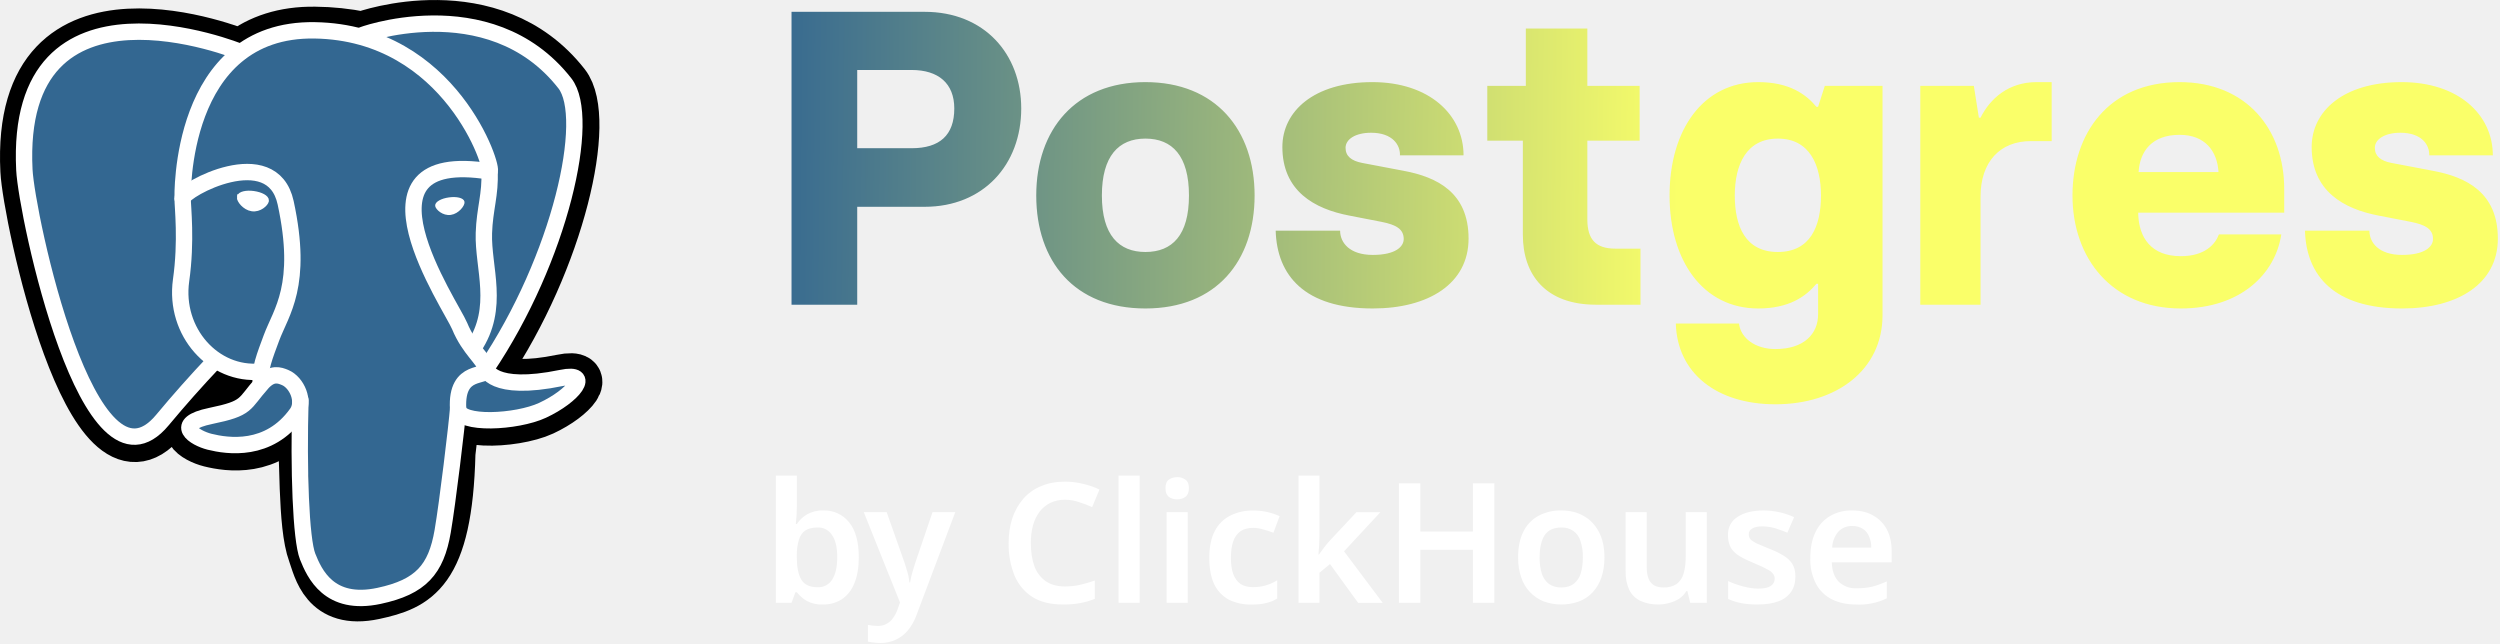
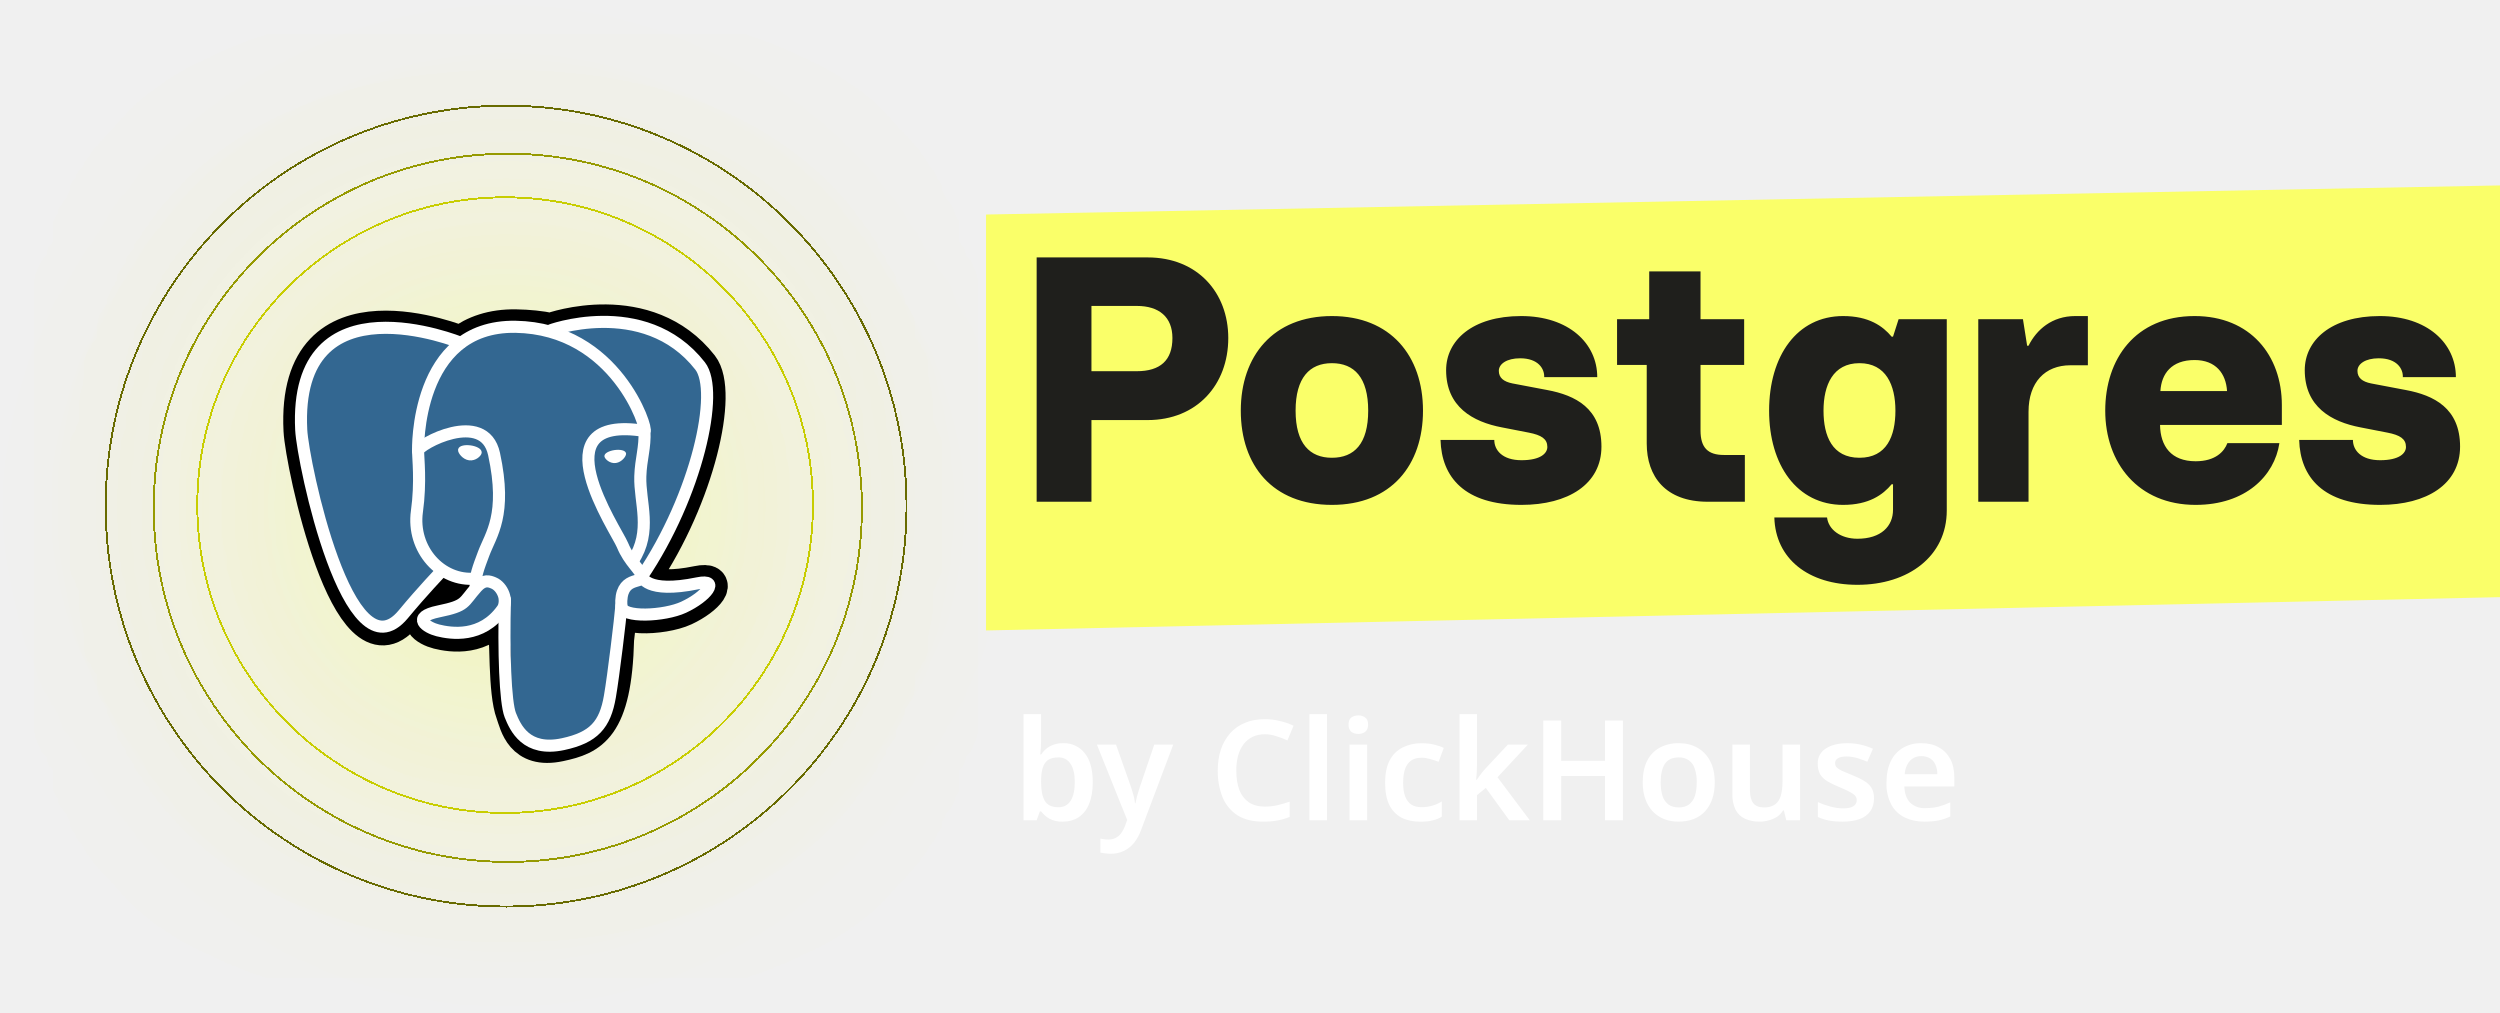
- <svg xmlns="http://www.w3.org/2000/svg" width="478" height="123" fill="none" viewBox="0 0 478 123">
-   <path fill="#000" d="M86.22 86.63c.76-6.33.53-7.26 5.24-6.23l1.2.1c3.63.17 8.37-.58 11.15-1.87 6-2.79 9.56-7.43 3.64-6.2-13.48 2.77-14.41-1.8-14.41-1.8 14.24-21.13 20.2-47.96 15.06-54.52C94.08-1.8 69.8 6.66 69.4 6.88l-.12.03a48 48 0 0 0-9-.94c-6.1-.1-10.74 1.6-14.25 4.27 0 0-43.3-17.84-41.27 22.42.42 8.57 12.27 64.81 26.4 47.82 5.17-6.2 10.16-11.46 10.16-11.46a13 13 0 0 0 8.56 2.18l.24-.2c-.08.77-.04 1.53.1 2.42-3.64 4.07-2.57 4.78-9.85 6.28-7.37 1.52-3.04 4.22-.22 4.92 3.43.86 11.35 2.07 16.7-5.42l-.21.86c1.43 1.14 1.33 8.2 1.53 13.26.2 5.05.54 9.76 1.57 12.54s2.25 9.94 11.8 7.9c8-1.73 14.12-4.19 14.68-27.13" />
-   <path stroke="#000" stroke-width="9.38" d="M86.22 86.63c.76-6.33.53-7.26 5.24-6.23l1.2.1c3.63.17 8.37-.58 11.15-1.87 6-2.79 9.56-7.43 3.64-6.2-13.48 2.77-14.41-1.8-14.41-1.8 14.24-21.13 20.2-47.96 15.06-54.52C94.08-1.8 69.8 6.66 69.4 6.88l-.12.03a48 48 0 0 0-9-.94c-6.1-.1-10.74 1.6-14.25 4.27 0 0-43.3-17.84-41.27 22.42.42 8.57 12.27 64.81 26.4 47.82 5.17-6.2 10.16-11.46 10.16-11.46a13 13 0 0 0 8.56 2.18l.24-.2c-.08.77-.04 1.53.1 2.42-3.64 4.07-2.57 4.78-9.85 6.28-7.37 1.52-3.04 4.22-.22 4.92 3.43.86 11.35 2.07 16.7-5.42l-.21.86c1.43 1.14 1.33 8.2 1.53 13.26.2 5.05.54 9.76 1.57 12.54s2.25 9.94 11.8 7.9c8-1.73 14.12-4.19 14.68-27.13Z" />
-   <path fill="#336791" d="M107.46 72.42c-13.5 2.78-14.42-1.79-14.42-1.79 14.24-21.13 20.2-47.96 15.06-54.53C94.08-1.8 69.8 6.66 69.4 6.88l-.12.03a48 48 0 0 0-9-.94c-6.1-.1-10.74 1.6-14.25 4.26 0 0-43.3-17.83-41.27 22.43.42 8.57 12.27 64.81 26.4 47.82q4.9-5.88 10.16-11.46a13 13 0 0 0 8.56 2.18l.24-.2c-.08.77-.04 1.53.1 2.42-3.64 4.07-2.58 4.78-9.85 6.28-7.37 1.52-3.04 4.22-.22 4.92 3.43.86 11.35 2.07 16.7-5.42l-.21.86c1.43 1.14 2.43 7.43 2.26 13.13s-.28 9.61.84 12.67 2.25 9.94 11.8 7.89c8-1.72 12.15-6.16 12.73-13.56.4-5.27 1.33-4.49 1.4-9.2l.73-2.22c.86-7.14.14-9.44 5.06-8.37l1.2.1c3.63.17 8.37-.58 11.16-1.87 6-2.79 9.55-7.43 3.64-6.21" />
-   <path stroke="#fff" stroke-linecap="round" stroke-linejoin="round" stroke-width="3.13" d="M57.44 76.51c-.38 13.28.09 26.65 1.38 29.9 1.3 3.25 4.09 9.57 13.66 7.52 7.99-1.71 10.9-5.03 12.16-12.35.93-5.38 2.72-20.34 2.95-23.4M45.96 9.93S2.65-7.77 4.66 32.48c.43 8.57 12.28 64.82 26.4 47.83a234 234 0 0 1 9.84-11.09M69.36 6.7c-1.5.47 24.1-9.36 38.64 9.23 5.14 6.56-.81 33.4-15.06 54.53" />
-   <path stroke="#fff" stroke-linecap="round" stroke-linejoin="bevel" stroke-width="3.13" d="M92.94 70.46s.93 4.58 14.42 1.8c5.9-1.23 2.36 3.42-3.64 6.2-4.92 2.28-15.95 2.87-16.13-.29-.46-8.14 5.8-5.66 5.36-7.7-.41-1.84-3.22-3.64-5.07-8.14-1.62-3.92-22.2-34.02 5.7-29.55 1.03-.2-7.27-26.55-33.4-26.98-26.11-.43-25.26 32.12-25.26 32.12" />
-   <path stroke="#fff" stroke-linecap="round" stroke-linejoin="round" stroke-width="3.13" d="M50.12 73.25c-3.64 4.07-2.57 4.78-9.85 6.28-7.36 1.52-3.03 4.22-.21 4.93 3.42.85 11.35 2.07 16.7-5.43 1.63-2.28-.01-5.92-2.25-6.85-1.08-.45-2.53-1-4.4 1.07" />
-   <path stroke="#fff" stroke-linecap="round" stroke-linejoin="round" stroke-width="3.13" d="M49.88 73.18c-.37-2.4.79-5.24 2.02-8.57 1.86-5 6.14-9.99 2.72-25.83-2.56-11.81-19.7-2.46-19.7-.86-.01 1.6.78 8.12-.3 15.7-1.37 9.9 6.3 18.27 15.16 17.42" />
-   <path fill="#fff" stroke="#fff" stroke-width="1.04" d="M45.8 37.68c-.07.55 1 2 2.4 2.2s2.6-.94 2.7-1.5c.07-.54-1-1.14-2.41-1.34-1.4-.2-2.6.1-2.68.64Z" />
-   <path fill="#fff" stroke="#fff" stroke-width=".52" d="M88.56 38.63c.08.55-1 2-2.4 2.2s-2.61-.94-2.7-1.49c-.06-.54 1-1.15 2.42-1.34 1.4-.2 2.6.1 2.68.63Z" />
-   <path stroke="#fff" stroke-linecap="round" stroke-linejoin="round" stroke-width="3.13" d="M93.59 32.78c.23 4.3-.93 7.21-1.07 11.78-.22 6.64 3.16 14.23-1.93 21.84" />
-   <path fill="url(#a)" d="M151.34 58.26v-56h25.44c11.44 0 18.48 8.08 18.48 18.48 0 10.72-7.2 18.8-18.48 18.8H163.9v18.72zm12.56-29.92h10.4c5.36 0 8.16-2.48 8.16-7.6 0-4.8-3.04-7.36-8.16-7.36h-10.4zM219 58.98c-13.6 0-20.87-9.04-20.87-21.6S205.57 15.7 219 15.7s20.88 9.12 20.88 21.68c0 12.48-7.28 21.6-20.88 21.6m0-10.8c5.13 0 8.33-3.2 8.33-10.8S224.13 26.5 219 26.5s-8.32 3.36-8.32 10.88c0 7.6 3.28 10.8 8.32 10.8m43.47 10.8c-13.04 0-18.32-6.32-18.56-14.88h12.32c0 2.32 1.84 4.64 6.24 4.64s5.92-1.6 5.92-3.04c0-1.84-1.36-2.72-4.24-3.28l-6.16-1.2c-6.72-1.28-12.8-4.72-12.8-13.12 0-6.8 6-12.4 17.2-12.4 10.88 0 17.44 6.24 17.44 14h-12.16c.08-1.92-1.36-4.32-5.52-4.32-3.04 0-4.88 1.28-4.88 2.88s1.12 2.48 3.12 2.88l8 1.52c6.4 1.2 12.4 4.16 12.4 12.96 0 8.64-7.68 13.36-18.32 13.36m42.7-.72c-9.68 0-14-5.76-14-13.36v-18h-6.8V16.42h7.37V5.46h11.76v10.96h10V26.9h-10v15.04c0 3.92 1.68 5.6 5.36 5.6h4.8v10.72zm34.3 19.04c-11.3 0-18.8-6-19.05-15.44h12.08c.32 2.8 3.12 4.88 6.96 4.88 5.44 0 8.16-2.88 8.16-6.64v-5.84h-.32c-2 2.4-5.2 4.72-11.12 4.72-10.56 0-16.96-9.12-16.96-21.6 0-12.56 6.4-21.68 16.96-21.68 5.92 0 9.12 2.32 11.12 4.72h.32l1.28-4h11.04v43.84c0 10.48-8.8 17.04-20.48 17.04m.47-29.12c6.24 0 8.24-4.96 8.24-10.8S346 26.5 339.93 26.5s-8.24 5.04-8.24 10.88 2 10.8 8.24 10.8m27.23 10.08V16.42h10.24l.96 6.08h.32c1.84-3.68 5.36-6.8 10.72-6.8h2.88v11.28h-4c-5.84 0-9.6 3.92-9.6 10.64v20.64zm49.82.72c-13.2 0-20.72-9.6-20.72-21.6 0-11.84 6.88-21.68 20.48-21.68 12.8 0 20 9.04 20 20.4v4.56h-27.92c.08 4.88 2.56 8.32 8.16 8.32 4.56 0 6.56-2.24 7.28-4.16h11.92c-1.12 7.52-7.76 14.16-19.2 14.16M408.9 32.9h15.28c-.24-4-2.56-7.12-7.44-7.12-5.28 0-7.6 3.12-7.84 7.12m50.37 26.08c-13.04 0-18.32-6.32-18.56-14.88h12.32c0 2.32 1.84 4.64 6.24 4.64s5.92-1.6 5.92-3.04c0-1.84-1.36-2.72-4.24-3.28l-6.16-1.2c-6.72-1.28-12.8-4.72-12.8-13.12 0-6.8 6-12.4 17.2-12.4 10.88 0 17.44 6.24 17.44 14h-12.16c.08-1.92-1.36-4.32-5.52-4.32-3.04 0-4.88 1.28-4.88 2.88s1.12 2.48 3.12 2.88l8 1.52c6.4 1.2 12.4 4.16 12.4 12.96 0 8.64-7.68 13.36-18.32 13.36" />
-   <path fill="#fff" d="M152.36 96.7q0 1.75-.2 3.49h.2a6 6 0 0 1 1.92-1.83 6 6 0 0 1 3.17-.76 6 6 0 0 1 4.9 2.27q1.85 2.26 1.85 6.69 0 2.97-.86 4.99a6.4 6.4 0 0 1-2.4 3.04 6.5 6.5 0 0 1-3.58.99 6 6 0 0 1-3.14-.7 7 7 0 0 1-1.86-1.64h-.28l-.74 2.02h-3V90.94h4.02zm3.94 4.16q-1.47 0-2.34.58-.84.57-1.21 1.76a10 10 0 0 0-.4 3v.36q0 2.78.85 4.25.86 1.47 3.16 1.47a3.1 3.1 0 0 0 2.76-1.47q.96-1.5.96-4.29t-1-4.22a3.1 3.1 0 0 0-2.78-1.44m8.85-2.94h4.38l3.46 9.79q.21.64.38 1.25.4 1.17.5 2.4h.14q.13-.8.38-1.76l.58-1.9 3.33-9.78h4.35l-7.4 19.64a10 10 0 0 1-1.62 2.92 6.7 6.7 0 0 1-5.28 2.46q-.69 0-1.38-.1-.57-.06-1.02-.16v-3.2a10 10 0 0 0 1.88.2q1 0 1.7-.42.74-.39 1.22-1.09.51-.7.83-1.57l.5-1.4zm38.5-2.37a6.5 6.5 0 0 0-2.77.57 6 6 0 0 0-2.08 1.67 8 8 0 0 0-1.28 2.62q-.45 1.7-.42 3.46 0 2.58.7 4.45a6 6 0 0 0 2.15 2.81q1.46 1 3.68 1 1.47 0 2.82-.3 1.37-.3 2.88-.83v3.5q-1.42.57-2.85.82-1.41.27-3.27.26-3.51 0-5.82-1.44a9 9 0 0 1-3.42-4.1 16 16 0 0 1-1.12-6.2q0-2.6.7-4.74a11 11 0 0 1 2.08-3.71 9 9 0 0 1 3.4-2.43q2-.87 4.63-.87 1.75 0 3.4.42 1.7.38 3.16 1.09l-1.4 3.36a21 21 0 0 0-2.53-.96 8 8 0 0 0-2.63-.45m14.25 19.71h-4.04V90.94h4.03zm9.18-17.34v17.34h-4.03V97.92zm-2.01-6.7q.9 0 1.56.49.68.45.68 1.63 0 1.15-.67 1.66-.68.48-1.57.48-.94 0-1.6-.48-.64-.52-.64-1.66 0-1.18.64-1.63.66-.48 1.6-.48m14.18 24.36a9.4 9.4 0 0 1-4.3-.93 6.6 6.6 0 0 1-2.78-2.91q-.96-1.97-.96-5.06 0-3.2 1.06-5.18a6.7 6.7 0 0 1 2.98-2.94 9.4 9.4 0 0 1 4.32-.96 12 12 0 0 1 5.08 1.08l-1.18 3.17q-.99-.38-1.98-.64-.99-.3-1.92-.29-1.44 0-2.4.64a4 4 0 0 0-1.38 1.92q-.45 1.26-.45 3.17 0 1.86.45 3.1.48 1.26 1.4 1.9.95.6 2.3.6c1.67.03 3.3-.43 4.7-1.31v3.49q-.98.61-2.13.86-1.11.3-2.81.29m13.02-13.09q0 .83-.06 1.76l-.13 1.76h.1q.24-.38.6-.83l.7-.93q.38-.47.74-.86l5.12-5.47h4.58l-6.95 7.48 7.4 9.86h-4.7l-5.38-7.42-2.02 1.66v5.75h-4V90.94h4zm33.44 12.76h-4.1v-10.14h-10.05v10.14h-4.1V92.41h4.1v9.22h10.05v-9.22h4.1zm21.05-8.7q0 2.18-.58 3.84a8 8 0 0 1-1.66 2.84 7 7 0 0 1-2.63 1.76 10 10 0 0 1-6.72 0 7.4 7.4 0 0 1-4.32-4.6q-.6-1.67-.6-3.84 0-2.88.99-4.87a7 7 0 0 1 2.85-3.04 9 9 0 0 1 4.44-1.05q2.45 0 4.26 1.05 1.85 1.03 2.9 3.04 1.07 1.98 1.07 4.87m-12.4 0q0 1.82.43 3.13a4 4 0 0 0 1.34 1.95 4 4 0 0 0 2.37.68q1.47 0 2.37-.68a4 4 0 0 0 1.34-1.95q.42-1.31.42-3.13a9 9 0 0 0-.45-3.1 3.6 3.6 0 0 0-1.34-1.93 3.8 3.8 0 0 0-2.34-.67q-2.17 0-3.17 1.47-.96 1.48-.96 4.23m31.96-8.64v17.34h-3.17l-.54-2.24h-.2q-.54.9-1.4 1.47-.87.55-1.9.8-1.02.3-2.1.29a8 8 0 0 1-3.33-.67 4.6 4.6 0 0 1-2.15-2.05 8 8 0 0 1-.73-3.62V97.92h4.03v10.52q0 1.92.77 2.92.77.96 2.43.96c.9.05 1.8-.19 2.56-.68a3.8 3.8 0 0 0 1.3-2.01q.4-1.3.4-3.23v-8.48zm16.94 12.32q0 1.72-.83 2.94a5 5 0 0 1-2.46 1.8q-1.6.6-3.94.6-1.82 0-3.13-.26-1.3-.25-2.5-.8v-3.42q1.27.6 2.85 1.02 1.56.42 2.9.42 1.68 0 2.4-.51.75-.51.75-1.38 0-.51-.3-.93a3 3 0 0 0-1.11-.86q-.84-.48-2.53-1.18-1.66-.68-2.78-1.35a5 5 0 0 1-1.67-1.6 5 5 0 0 1-.54-2.4 3.9 3.9 0 0 1 1.86-3.52q1.84-1.2 4.9-1.21a14 14 0 0 1 5.88 1.28l-1.28 2.97q-.8-.34-1.6-.6a9 9 0 0 0-3.14-.61q-1.3 0-1.98.41-.67.39-.67 1.09 0 .54.32.96.35.38 1.18.8.87.39 2.43 1.02 1.57.6 2.66 1.28 1.12.64 1.73 1.6t.6 2.44m10.86-12.64q2.35 0 4 .96a6.5 6.5 0 0 1 2.63 2.68q.92 1.73.92 4.23v2.05h-11.45q.06 2.36 1.3 3.68a4.6 4.6 0 0 0 3.47 1.28q1.7 0 3-.32 1.34-.36 2.75-1v3.24a12 12 0 0 1-5.95 1.18q-2.53 0-4.5-.96a7 7 0 0 1-3.08-2.98 10 10 0 0 1-1.1-4.92q0-2.98 1-5a7 7 0 0 1 2.8-3.07 8 8 0 0 1 4.2-1.05m0 2.97a3.5 3.5 0 0 0-2.62 1.06 5 5 0 0 0-1.2 3.07h7.47a5 5 0 0 0-.42-2.14 3 3 0 0 0-1.18-1.44 3.6 3.6 0 0 0-2.05-.55" />
+ <svg xmlns="http://www.w3.org/2000/svg" width="573" height="232" fill="none" viewBox="0 0 573 232">
+   <g filter="url(#a)">
+     <circle cx="116" cy="116" r="28" fill="#faff69" />
+   </g>
+   <g filter="url(#b)">
+     <circle cx="116" cy="116" r="28" fill="#faff69" />
+   </g>
+   <g filter="url(#c)">
+     <circle cx="115.77" cy="115.77" r="70.55" stroke="#c7cc00" stroke-width=".44" shape-rendering="crispEdges" />
+   </g>
+   <g filter="url(#d)">
+     <circle cx="116.39" cy="116.39" r="81.16" stroke="#959900" stroke-width=".44" shape-rendering="crispEdges" />
+   </g>
+   <g filter="url(#e)">
+     <circle cx="116" cy="116" r="91.78" stroke="#686b00" stroke-width=".44" shape-rendering="crispEdges" />
+   </g>
+   <path fill="#000" d="M141.2 146.4c.66-5.6.46-6.41 4.63-5.5l1.06.09c3.2.14 7.4-.52 9.87-1.67 5.3-2.46 8.45-6.57 3.22-5.49-11.94 2.46-12.75-1.58-12.75-1.58 12.6-18.7 17.86-42.42 13.32-48.23-12.4-15.85-33.87-8.35-34.23-8.16l-.11.02q-3.53-.75-7.96-.83c-5.4-.09-9.5 1.42-12.61 3.78 0 0-38.3-15.78-36.51 19.84.38 7.57 10.86 57.33 23.36 42.3 4.57-5.5 8.99-10.14 8.99-10.14a11.6 11.6 0 0 0 7.57 1.93l.2-.18a8 8 0 0 0 .1 2.14c-3.23 3.6-2.28 4.23-8.72 5.55-6.51 1.35-2.69 3.74-.19 4.36 3.03.76 10.04 1.83 14.78-4.8l-.2.76c1.27 1 1.18 7.26 1.36 11.73s.48 8.64 1.4 11.1c.9 2.46 1.98 8.79 10.44 6.97 7.07-1.51 12.48-3.7 12.97-23.98" />
+   <path stroke="#000" stroke-width="8.3" d="M141.2 146.4c.66-5.6.46-6.41 4.63-5.5l1.06.09c3.2.14 7.4-.52 9.87-1.67 5.3-2.46 8.45-6.57 3.22-5.49-11.94 2.46-12.75-1.58-12.75-1.58 12.6-18.7 17.86-42.42 13.32-48.23-12.4-15.85-33.87-8.35-34.23-8.16l-.11.02q-3.53-.75-7.96-.83c-5.4-.09-9.5 1.42-12.61 3.78 0 0-38.3-15.78-36.51 19.84.38 7.57 10.86 57.33 23.36 42.3 4.57-5.5 8.99-10.14 8.99-10.14a11.6 11.6 0 0 0 7.57 1.93l.2-.18a8 8 0 0 0 .1 2.14c-3.23 3.6-2.28 4.23-8.72 5.55-6.51 1.35-2.69 3.74-.19 4.36 3.03.76 10.04 1.83 14.78-4.8l-.2.76c1.27 1 1.18 7.26 1.36 11.73s.48 8.64 1.4 11.1c.9 2.46 1.98 8.79 10.44 6.97 7.07-1.51 12.48-3.7 12.97-23.98" />
+   <path fill="#336791" d="M159.98 133.83c-11.93 2.46-12.75-1.58-12.75-1.58 12.6-18.7 17.86-42.42 13.32-48.23-12.4-15.85-33.87-8.35-34.23-8.16l-.11.02q-3.53-.74-7.96-.83c-5.4-.09-9.5 1.42-12.6 3.77 0 0-38.3-15.77-36.52 19.85.38 7.57 10.86 57.33 23.36 42.3 4.57-5.5 8.98-10.14 8.98-10.14a11.6 11.6 0 0 0 7.57 1.93l.22-.18a8 8 0 0 0 .08 2.14c-3.22 3.6-2.27 4.23-8.7 5.55-6.52 1.35-2.7 3.74-.2 4.36 3.03.76 10.04 1.83 14.78-4.8l-.2.76c1.27 1 2.15 6.57 2 11.62s-.24 8.5.75 11.2c1 2.71 1.99 8.8 10.45 6.98 7.07-1.51 10.74-5.44 11.25-11.99.36-4.66 1.18-3.97 1.23-8.13l.66-1.97c.75-6.32.12-8.35 4.47-7.4l1.06.09c3.2.14 7.4-.52 9.87-1.67 5.3-2.46 8.45-6.57 3.22-5.49" />
+   <path stroke="#fff" stroke-linecap="round" stroke-linejoin="round" stroke-width="2.77" d="M115.73 137.45c-.33 11.75.08 23.58 1.23 26.45s3.61 8.47 12.08 6.66c7.07-1.52 9.64-4.45 10.75-10.93.83-4.76 2.41-18 2.62-20.7m-36.83-60.37S67.26 62.9 69.04 98.52c.38 7.57 10.86 57.33 23.37 42.3 4.56-5.5 8.7-9.8 8.7-9.8m25.17-55.32c-1.33.42 21.32-8.27 34.18 8.17 4.55 5.8-.72 29.54-13.32 48.24" />
+   <path stroke="#fff" stroke-linecap="round" stroke-linejoin="bevel" stroke-width="2.77" d="M147.14 132.1s.82 4.05 12.76 1.59c5.23-1.09 2.08 3.03-3.22 5.49-4.36 2.02-14.11 2.54-14.27-.25-.41-7.2 5.13-5.02 4.73-6.82-.36-1.63-2.84-3.22-4.48-7.2-1.43-3.47-19.64-30.1 5.05-26.14.9-.19-6.44-23.49-29.55-23.87s-22.34 28.42-22.34 28.42" />
+   <path stroke="#fff" stroke-linecap="round" stroke-linejoin="round" stroke-width="2.77" d="M109.26 134.57c-3.22 3.6-2.27 4.23-8.71 5.56-6.52 1.34-2.69 3.73-.2 4.35 3.04.76 10.05 1.83 14.78-4.8 1.44-2.02 0-5.24-1.99-6.06-.95-.4-2.23-.9-3.88.95" />
+   <path stroke="#fff" stroke-linecap="round" stroke-linejoin="round" stroke-width="2.77" d="M109.05 134.5c-.33-2.1.7-4.63 1.79-7.57 1.64-4.42 5.43-8.84 2.4-22.86-2.26-10.44-17.42-2.17-17.43-.75 0 1.41.69 7.17-.25 13.89-1.22 8.75 5.57 16.16 13.4 15.4" />
+   <path fill="#fff" stroke="#fff" stroke-width=".92" d="M105.44 103.1c-.06.49.89 1.78 2.13 1.95 1.25.17 2.3-.84 2.38-1.32.06-.48-.9-1.02-2.14-1.19s-2.3.08-2.37.56Z" />
+   <path fill="#fff" stroke="#fff" stroke-width=".46" d="M143.27 103.95c.06.48-.89 1.77-2.13 1.94-1.25.18-2.3-.83-2.38-1.32-.06-.48.89-1.01 2.13-1.19 1.25-.17 2.3.08 2.38.57Z" />
+   <path stroke="#fff" stroke-linecap="round" stroke-linejoin="round" stroke-width="2.77" d="M147.71 98.77c.2 3.8-.82 6.38-.95 10.42-.19 5.87 2.8 12.59-1.7 19.32" />
+   <path fill="#faff69" d="m226 49.17 347-6.67v94.37l-347 7.63z" />
+   <path fill="#1f1f1c" d="M237.6 115V59h25.44c11.44 0 18.48 8.08 18.48 18.48 0 10.72-7.2 18.8-18.48 18.8h-12.88V115zm12.56-29.92h10.4c5.36 0 8.16-2.48 8.16-7.6 0-4.8-3.04-7.36-8.16-7.36h-10.4zm55.11 30.64c-13.6 0-20.88-9.04-20.88-21.6s7.44-21.68 20.88-21.68 20.88 9.12 20.88 21.68c0 12.48-7.28 21.6-20.88 21.6m0-10.8c5.12 0 8.32-3.2 8.32-10.8s-3.2-10.88-8.32-10.88-8.32 3.36-8.32 10.88c0 7.6 3.28 10.8 8.32 10.8m43.46 10.8c-13.04 0-18.32-6.32-18.56-14.88h12.32c0 2.32 1.84 4.64 6.24 4.64s5.92-1.6 5.92-3.04c0-1.84-1.36-2.72-4.24-3.28l-6.16-1.2c-6.72-1.28-12.8-4.72-12.8-13.12 0-6.8 6-12.4 17.2-12.4 10.88 0 17.44 6.24 17.44 14h-12.16c.08-1.92-1.36-4.32-5.52-4.32-3.04 0-4.88 1.28-4.88 2.88s1.12 2.48 3.12 2.88l8 1.52c6.4 1.2 12.4 4.16 12.4 12.96 0 8.64-7.68 13.36-18.32 13.36m42.7-.72c-9.68 0-14-5.76-14-13.36v-18h-6.8V73.16H378V62.2h11.76v10.96h10v10.48h-10v15.04c0 3.92 1.68 5.6 5.36 5.6h4.8V115zm34.3 19.04c-11.29 0-18.8-6-19.05-15.44h12.08c.32 2.8 3.12 4.88 6.96 4.88 5.44 0 8.16-2.88 8.16-6.64V111h-.32c-2 2.4-5.2 4.72-11.12 4.72-10.56 0-16.96-9.12-16.96-21.6 0-12.56 6.4-21.68 16.96-21.68 5.92 0 9.12 2.32 11.12 4.72h.32l1.28-4h11.04V117c0 10.48-8.8 17.04-20.48 17.04m.47-29.12c6.24 0 8.24-4.96 8.24-10.8s-2.16-10.88-8.24-10.88-8.24 5.04-8.24 10.88 2 10.8 8.24 10.8M453.42 115V73.16h10.24l.96 6.08h.32c1.84-3.68 5.36-6.8 10.72-6.8h2.88v11.28h-4c-5.84 0-9.6 3.92-9.6 10.64V115zm49.82.72c-13.2 0-20.72-9.6-20.72-21.6 0-11.84 6.88-21.68 20.48-21.68 12.8 0 20 9.04 20 20.4v4.56h-27.92c.08 4.88 2.56 8.32 8.16 8.32 4.56 0 6.56-2.24 7.28-4.16h11.92c-1.12 7.52-7.76 14.16-19.2 14.16m-8.08-26.08h15.28c-.24-4-2.56-7.12-7.44-7.12-5.28 0-7.6 3.12-7.84 7.12m50.37 26.08c-13.04 0-18.32-6.32-18.56-14.88h12.32c0 2.32 1.84 4.64 6.24 4.64s5.92-1.6 5.92-3.04c0-1.84-1.36-2.72-4.24-3.28l-6.16-1.2c-6.72-1.28-12.8-4.72-12.8-13.12 0-6.8 6-12.4 17.2-12.4 10.88 0 17.44 6.24 17.44 14h-12.16c.08-1.92-1.36-4.32-5.52-4.32-3.04 0-4.88 1.28-4.88 2.88s1.12 2.48 3.12 2.88l8 1.52c6.4 1.2 12.4 4.16 12.4 12.96 0 8.64-7.68 13.36-18.32 13.36" />
+   <path fill="#fff" d="M238.62 169.44a30 30 0 0 1-.19 3.49h.2a6 6 0 0 1 1.91-1.83 6 6 0 0 1 3.17-.76 6 6 0 0 1 4.9 2.27q1.85 2.27 1.85 6.69 0 2.97-.86 4.99a6.4 6.4 0 0 1-2.4 3.04q-1.54.99-3.58.99a6 6 0 0 1-3.14-.7 7 7 0 0 1-1.86-1.64h-.28l-.74 2.02h-3v-24.32h4.02zm3.94 4.16q-1.47 0-2.34.58-.83.57-1.21 1.76-.39 1.18-.39 3v.36q0 2.78.84 4.25.86 1.47 3.16 1.47 1.8 0 2.76-1.47.96-1.5.96-4.29t-1-4.22a3.1 3.1 0 0 0-2.78-1.44m8.85-2.94h4.38l3.46 9.79q.22.64.38 1.25a11 11 0 0 1 .51 2.4h.13q.13-.8.38-1.76l.58-1.9 3.33-9.78h4.35l-7.4 19.64a10 10 0 0 1-1.62 2.92 6.7 6.7 0 0 1-5.28 2.46 9 9 0 0 1-1.38-.1q-.57-.06-1.02-.16v-3.2q.34.07.83.13.52.07 1.05.07 1 0 1.7-.42.74-.39 1.22-1.09.51-.7.83-1.57l.51-1.4zm38.51-2.37q-1.56 0-2.78.57a6 6 0 0 0-2.08 1.67 8 8 0 0 0-1.28 2.62 13 13 0 0 0-.42 3.46q0 2.58.7 4.45a6 6 0 0 0 2.15 2.81q1.46 1 3.68 1 1.47 0 2.82-.3 1.37-.3 2.88-.83v3.5q-1.42.57-2.85.82-1.41.27-3.26.26-3.53 0-5.83-1.44a9 9 0 0 1-3.42-4.1 16 16 0 0 1-1.12-6.2q0-2.6.7-4.74a11 11 0 0 1 2.08-3.71 9 9 0 0 1 3.4-2.43q2-.87 4.63-.87 1.72 0 3.4.42 1.7.38 3.16 1.09l-1.4 3.36q-1.23-.56-2.53-.96a8 8 0 0 0-2.63-.45M304.15 188h-4.03v-24.32h4.03zm9.2-17.34V188h-4.04v-17.34zm-2.02-6.7q.9 0 1.56.49.68.45.68 1.63 0 1.15-.68 1.66-.67.48-1.56.48-.93 0-1.6-.48-.64-.52-.64-1.66 0-1.18.64-1.63.67-.48 1.6-.48m14.18 24.36q-2.47 0-4.3-.93a6.6 6.6 0 0 1-2.78-2.91q-.96-1.97-.96-5.06 0-3.2 1.06-5.18a6.7 6.7 0 0 1 2.98-2.94 9.4 9.4 0 0 1 4.32-.96q1.63 0 2.9.32 1.3.31 2.18.76l-1.18 3.17q-.99-.38-1.98-.64-1-.29-1.92-.29-1.44 0-2.4.64a4 4 0 0 0-1.38 1.92q-.45 1.26-.45 3.17 0 1.86.45 3.1.48 1.26 1.4 1.9.94.6 2.31.6a8.6 8.6 0 0 0 4.7-1.31v3.49q-.98.61-2.14.86-1.11.3-2.81.29m13.02-13.09q0 .84-.06 1.76l-.13 1.76h.1q.25-.38.6-.83l.7-.93q.38-.47.74-.86l5.12-5.47h4.58l-6.95 7.48 7.4 9.86h-4.7l-5.38-7.42-2.02 1.66V188h-4v-24.32h4zM371.97 188h-4.1v-10.14h-10.05V188h-4.1v-22.85h4.1v9.22h10.05v-9.22h4.1zm21.05-8.7q0 2.18-.58 3.84a8 8 0 0 1-1.66 2.84 7 7 0 0 1-2.63 1.76 10 10 0 0 1-3.42.58q-1.8 0-3.3-.58-1.5-.6-2.62-1.76a8 8 0 0 1-1.7-2.84q-.6-1.67-.6-3.84 0-2.88.99-4.87a7 7 0 0 1 2.85-3.04 9 9 0 0 1 4.44-1.05q2.44 0 4.26 1.05 1.85 1.03 2.91 3.04 1.06 1.98 1.06 4.87m-12.39 0q0 1.82.42 3.13a4 4 0 0 0 1.34 1.95q.93.68 2.37.68 1.47 0 2.37-.68a4 4 0 0 0 1.34-1.95q.42-1.31.42-3.13a9 9 0 0 0-.45-3.1 3.6 3.6 0 0 0-1.34-1.93 3.8 3.8 0 0 0-2.34-.67q-2.17 0-3.17 1.47-.96 1.48-.96 4.23m31.95-8.64V188h-3.17l-.54-2.24h-.2q-.54.9-1.4 1.47-.87.55-1.9.8-1.02.3-2.1.29a8 8 0 0 1-3.33-.67 4.6 4.6 0 0 1-2.15-2.05 8 8 0 0 1-.73-3.62v-11.32h4.03v10.52q0 1.92.77 2.92.77.96 2.43.96a4.3 4.3 0 0 0 2.56-.68 3.8 3.8 0 0 0 1.31-2.01q.39-1.31.39-3.23v-8.48zm16.94 12.32q0 1.73-.83 2.94a5 5 0 0 1-2.46 1.8q-1.6.6-3.94.6-1.82 0-3.13-.26a11 11 0 0 1-2.5-.8v-3.42q1.28.6 2.85 1.02 1.56.42 2.91.42 1.67 0 2.4-.51.75-.51.74-1.38 0-.51-.3-.93-.28-.4-1.11-.86-.84-.48-2.53-1.18-1.66-.68-2.78-1.35a5 5 0 0 1-1.67-1.6 5 5 0 0 1-.54-2.4 3.9 3.9 0 0 1 1.86-3.52q1.84-1.2 4.9-1.21a14 14 0 0 1 5.88 1.28l-1.28 2.97q-.8-.35-1.6-.6-.77-.3-1.57-.45a8 8 0 0 0-1.57-.16q-1.3 0-1.98.41-.67.39-.67 1.09 0 .54.32.96.35.38 1.18.8.87.39 2.43 1.02 1.57.61 2.66 1.28 1.12.64 1.73 1.6t.6 2.44m10.86-12.64q2.34 0 4 .96 1.69.92 2.63 2.68.92 1.73.92 4.23v2.05h-11.45q.07 2.37 1.3 3.68a4.6 4.6 0 0 0 3.47 1.28q1.7 0 3-.32 1.35-.36 2.75-1v3.24q-1.27.6-2.65.9-1.38.28-3.3.28-2.53 0-4.5-.96a7 7 0 0 1-3.08-2.98 10 10 0 0 1-1.09-4.92q0-2.98 1-5a7 7 0 0 1 2.8-3.07 8 8 0 0 1 4.2-1.05m0 2.97a3.5 3.5 0 0 0-2.62 1.06 5 5 0 0 0-1.19 3.07h7.46a5 5 0 0 0-.42-2.14 3 3 0 0 0-1.18-1.44 3.6 3.6 0 0 0-2.05-.55" />
  <defs>
-     <linearGradient id="a" x1="145.74" x2="320.87" y1="30.26" y2="31.89" gradientUnits="userSpaceOnUse">
-       <stop stop-color="#336791" />
-       <stop offset="1" stop-color="#faff69" />
-     </linearGradient>
+     <filter id="a" width="216" height="216" x="8" y="8" color-interpolation-filters="sRGB" filterUnits="userSpaceOnUse">
+       <feFlood flood-opacity="0" result="BackgroundImageFix" />
+       <feColorMatrix in="SourceAlpha" result="hardAlpha" values="0 0 0 0 0 0 0 0 0 0 0 0 0 0 0 0 0 0 127 0" />
+       <feOffset />
+       <feGaussianBlur stdDeviation="40" />
+       <feComposite in2="hardAlpha" operator="out" />
+       <feColorMatrix values="0 0 0 0 0.98 0 0 0 0 1 0 0 0 0 0.412 0 0 0 1 0" />
+       <feBlend in2="BackgroundImageFix" result="effect1_dropShadow_287_874" />
+       <feBlend in="SourceGraphic" in2="effect1_dropShadow_287_874" result="shape" />
+     </filter>
+     <filter id="b" width="216" height="216" x="8" y="8" color-interpolation-filters="sRGB" filterUnits="userSpaceOnUse">
+       <feFlood flood-opacity="0" result="BackgroundImageFix" />
+       <feColorMatrix in="SourceAlpha" result="hardAlpha" values="0 0 0 0 0 0 0 0 0 0 0 0 0 0 0 0 0 0 127 0" />
+       <feOffset />
+       <feGaussianBlur stdDeviation="40" />
+       <feComposite in2="hardAlpha" operator="out" />
+       <feColorMatrix values="0 0 0 0 0.98 0 0 0 0 1 0 0 0 0 0.412 0 0 0 1 0" />
+       <feBlend in2="BackgroundImageFix" result="effect1_dropShadow_287_874" />
+       <feBlend in="SourceGraphic" in2="effect1_dropShadow_287_874" result="shape" />
+     </filter>
+     <filter id="c" width="189.54" height="189.54" x="21" y="21" color-interpolation-filters="sRGB" filterUnits="userSpaceOnUse">
+       <feFlood flood-opacity="0" result="BackgroundImageFix" />
+       <feColorMatrix in="SourceAlpha" result="hardAlpha" values="0 0 0 0 0 0 0 0 0 0 0 0 0 0 0 0 0 0 127 0" />
+       <feOffset />
+       <feGaussianBlur stdDeviation="12" />
+       <feComposite in2="hardAlpha" operator="out" />
+       <feColorMatrix values="0 0 0 0 0.98 0 0 0 0 1 0 0 0 0 0.412 0 0 0 1 0" />
+       <feBlend in2="BackgroundImageFix" result="effect1_dropShadow_287_874" />
+       <feBlend in="SourceGraphic" in2="effect1_dropShadow_287_874" result="shape" />
+     </filter>
+     <filter id="d" width="210.77" height="210.77" x="11" y="11" color-interpolation-filters="sRGB" filterUnits="userSpaceOnUse">
+       <feFlood flood-opacity="0" result="BackgroundImageFix" />
+       <feColorMatrix in="SourceAlpha" result="hardAlpha" values="0 0 0 0 0 0 0 0 0 0 0 0 0 0 0 0 0 0 127 0" />
+       <feOffset />
+       <feGaussianBlur stdDeviation="12" />
+       <feComposite in2="hardAlpha" operator="out" />
+       <feColorMatrix values="0 0 0 0 0.98 0 0 0 0 1 0 0 0 0 0.412 0 0 0 1 0" />
+       <feBlend in2="BackgroundImageFix" result="effect1_dropShadow_287_874" />
+       <feBlend in="SourceGraphic" in2="effect1_dropShadow_287_874" result="shape" />
+     </filter>
+     <filter id="e" width="232" height="232" x="0" y="0" color-interpolation-filters="sRGB" filterUnits="userSpaceOnUse">
+       <feFlood flood-opacity="0" result="BackgroundImageFix" />
+       <feColorMatrix in="SourceAlpha" result="hardAlpha" values="0 0 0 0 0 0 0 0 0 0 0 0 0 0 0 0 0 0 127 0" />
+       <feOffset />
+       <feGaussianBlur stdDeviation="12" />
+       <feComposite in2="hardAlpha" operator="out" />
+       <feColorMatrix values="0 0 0 0 0.98 0 0 0 0 1 0 0 0 0 0.412 0 0 0 1 0" />
+       <feBlend in2="BackgroundImageFix" result="effect1_dropShadow_287_874" />
+       <feBlend in="SourceGraphic" in2="effect1_dropShadow_287_874" result="shape" />
+     </filter>
  </defs>
</svg>
